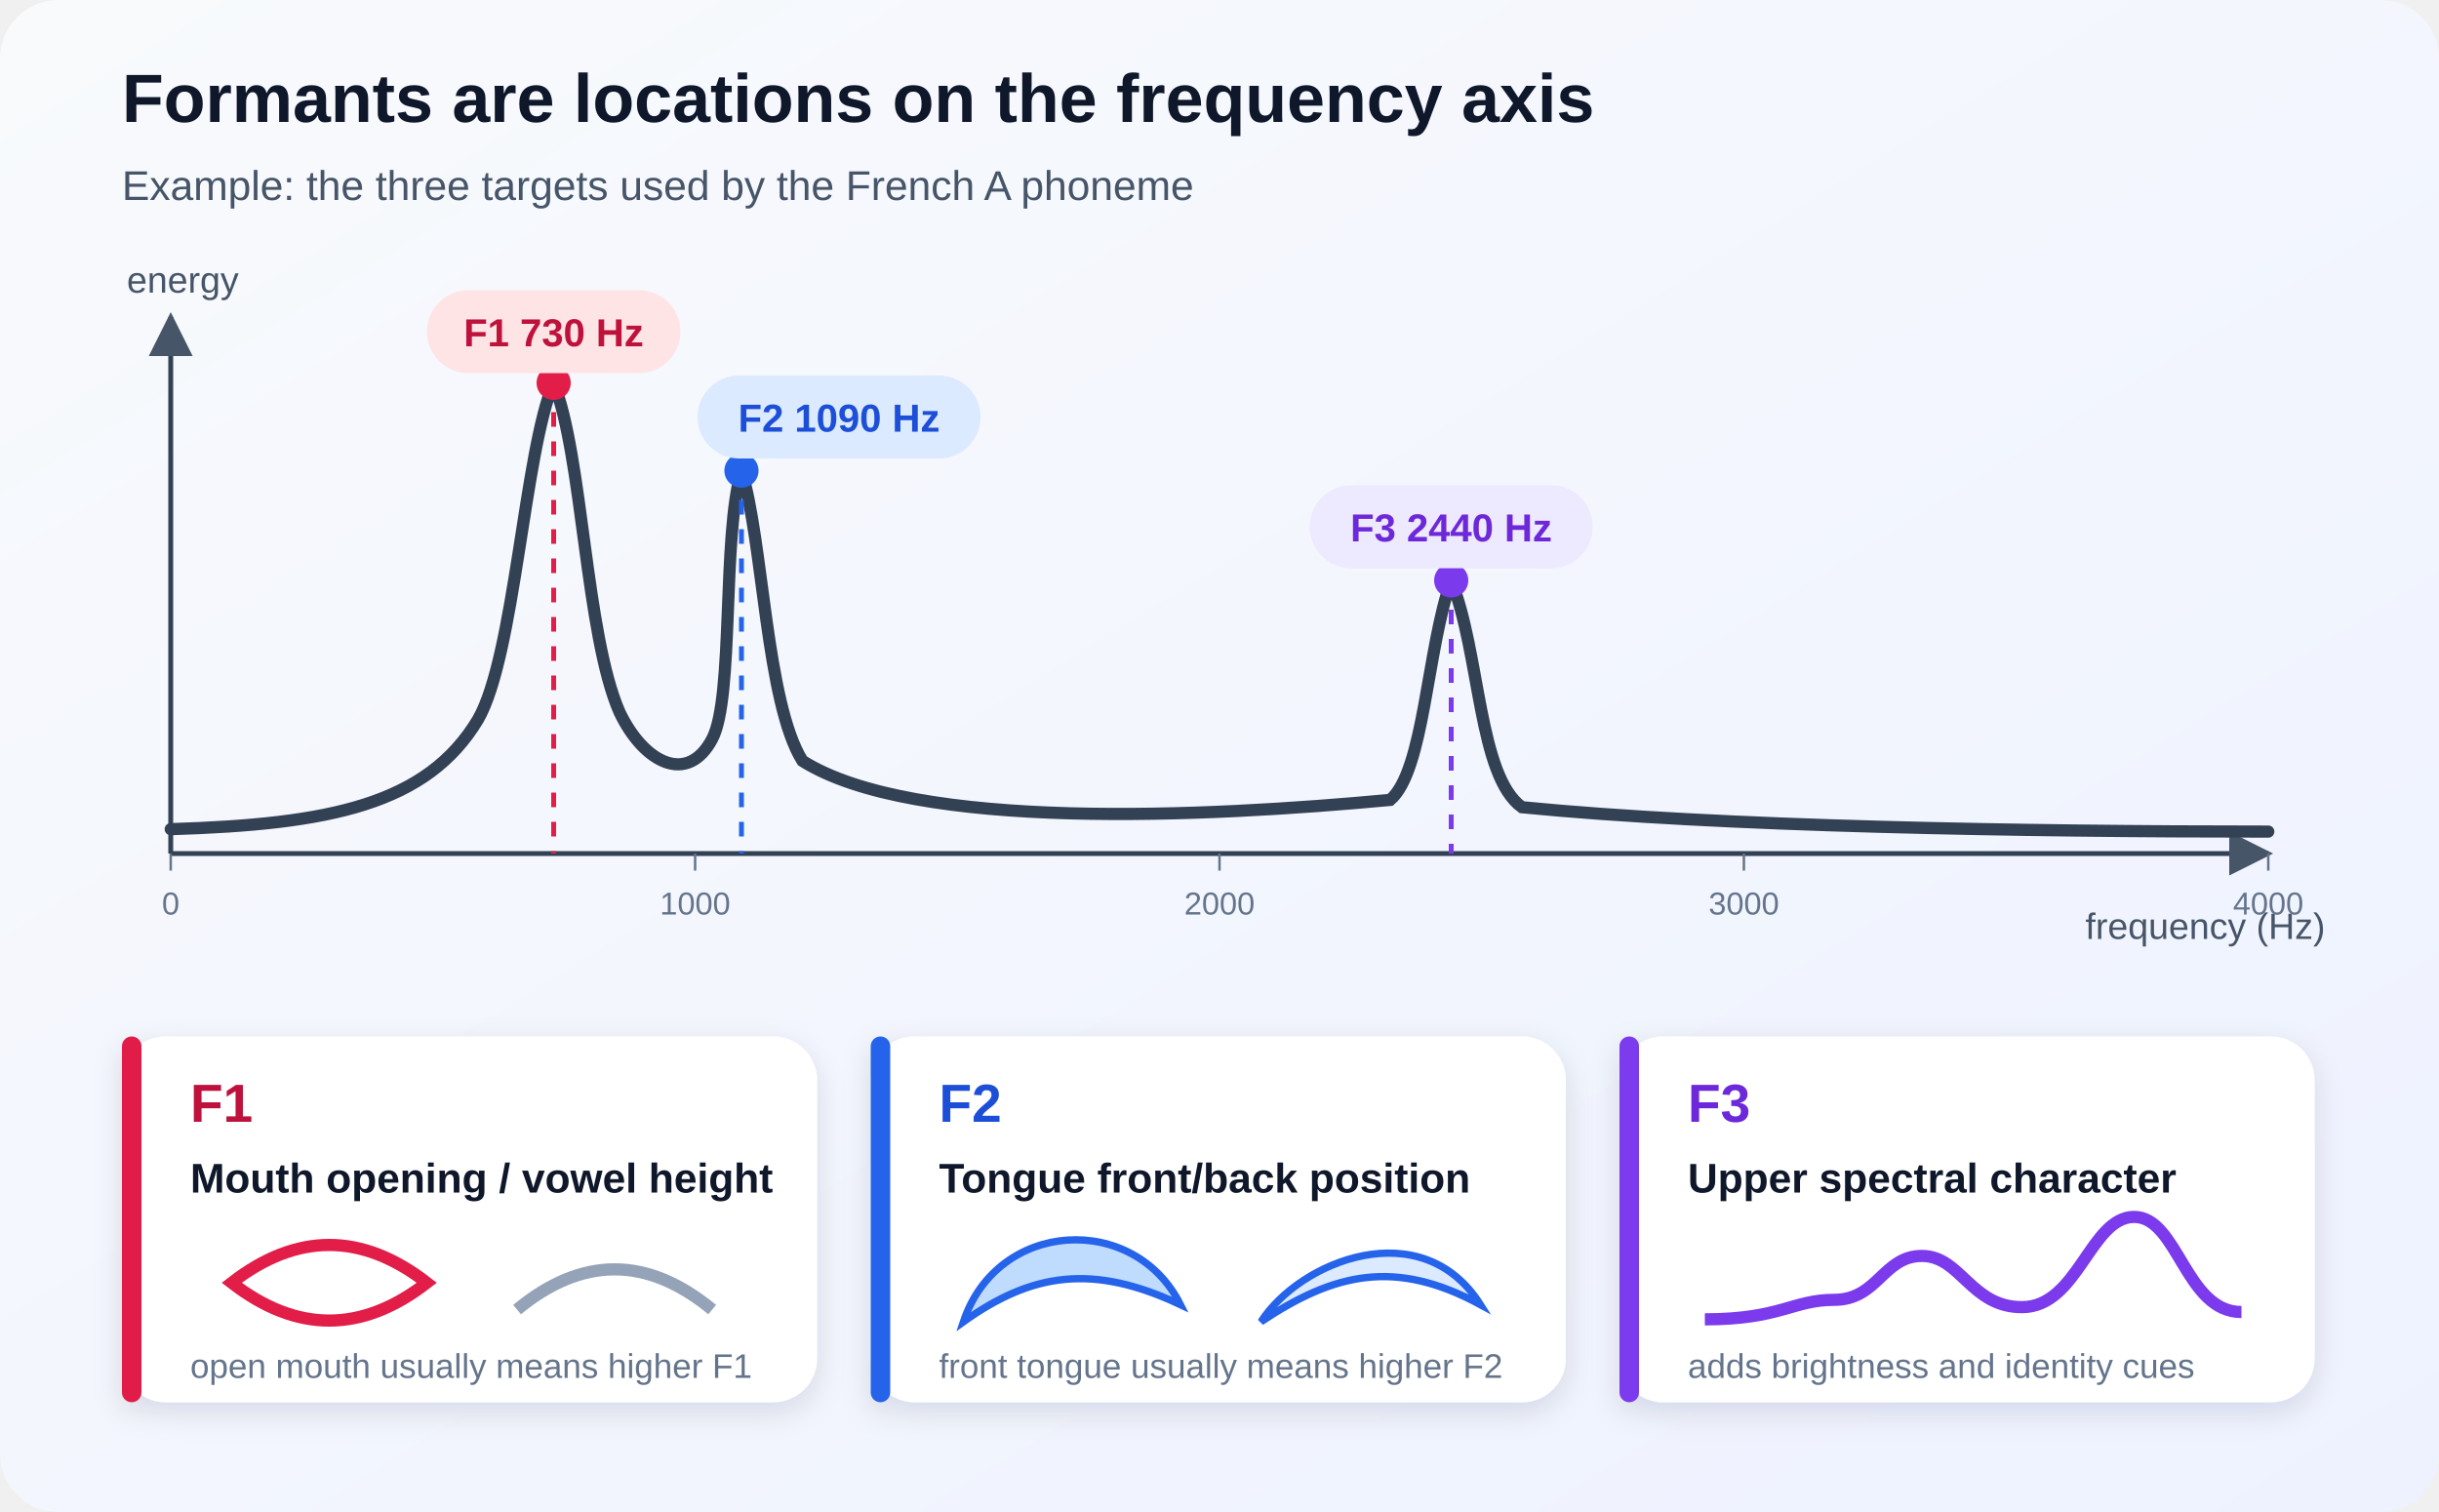
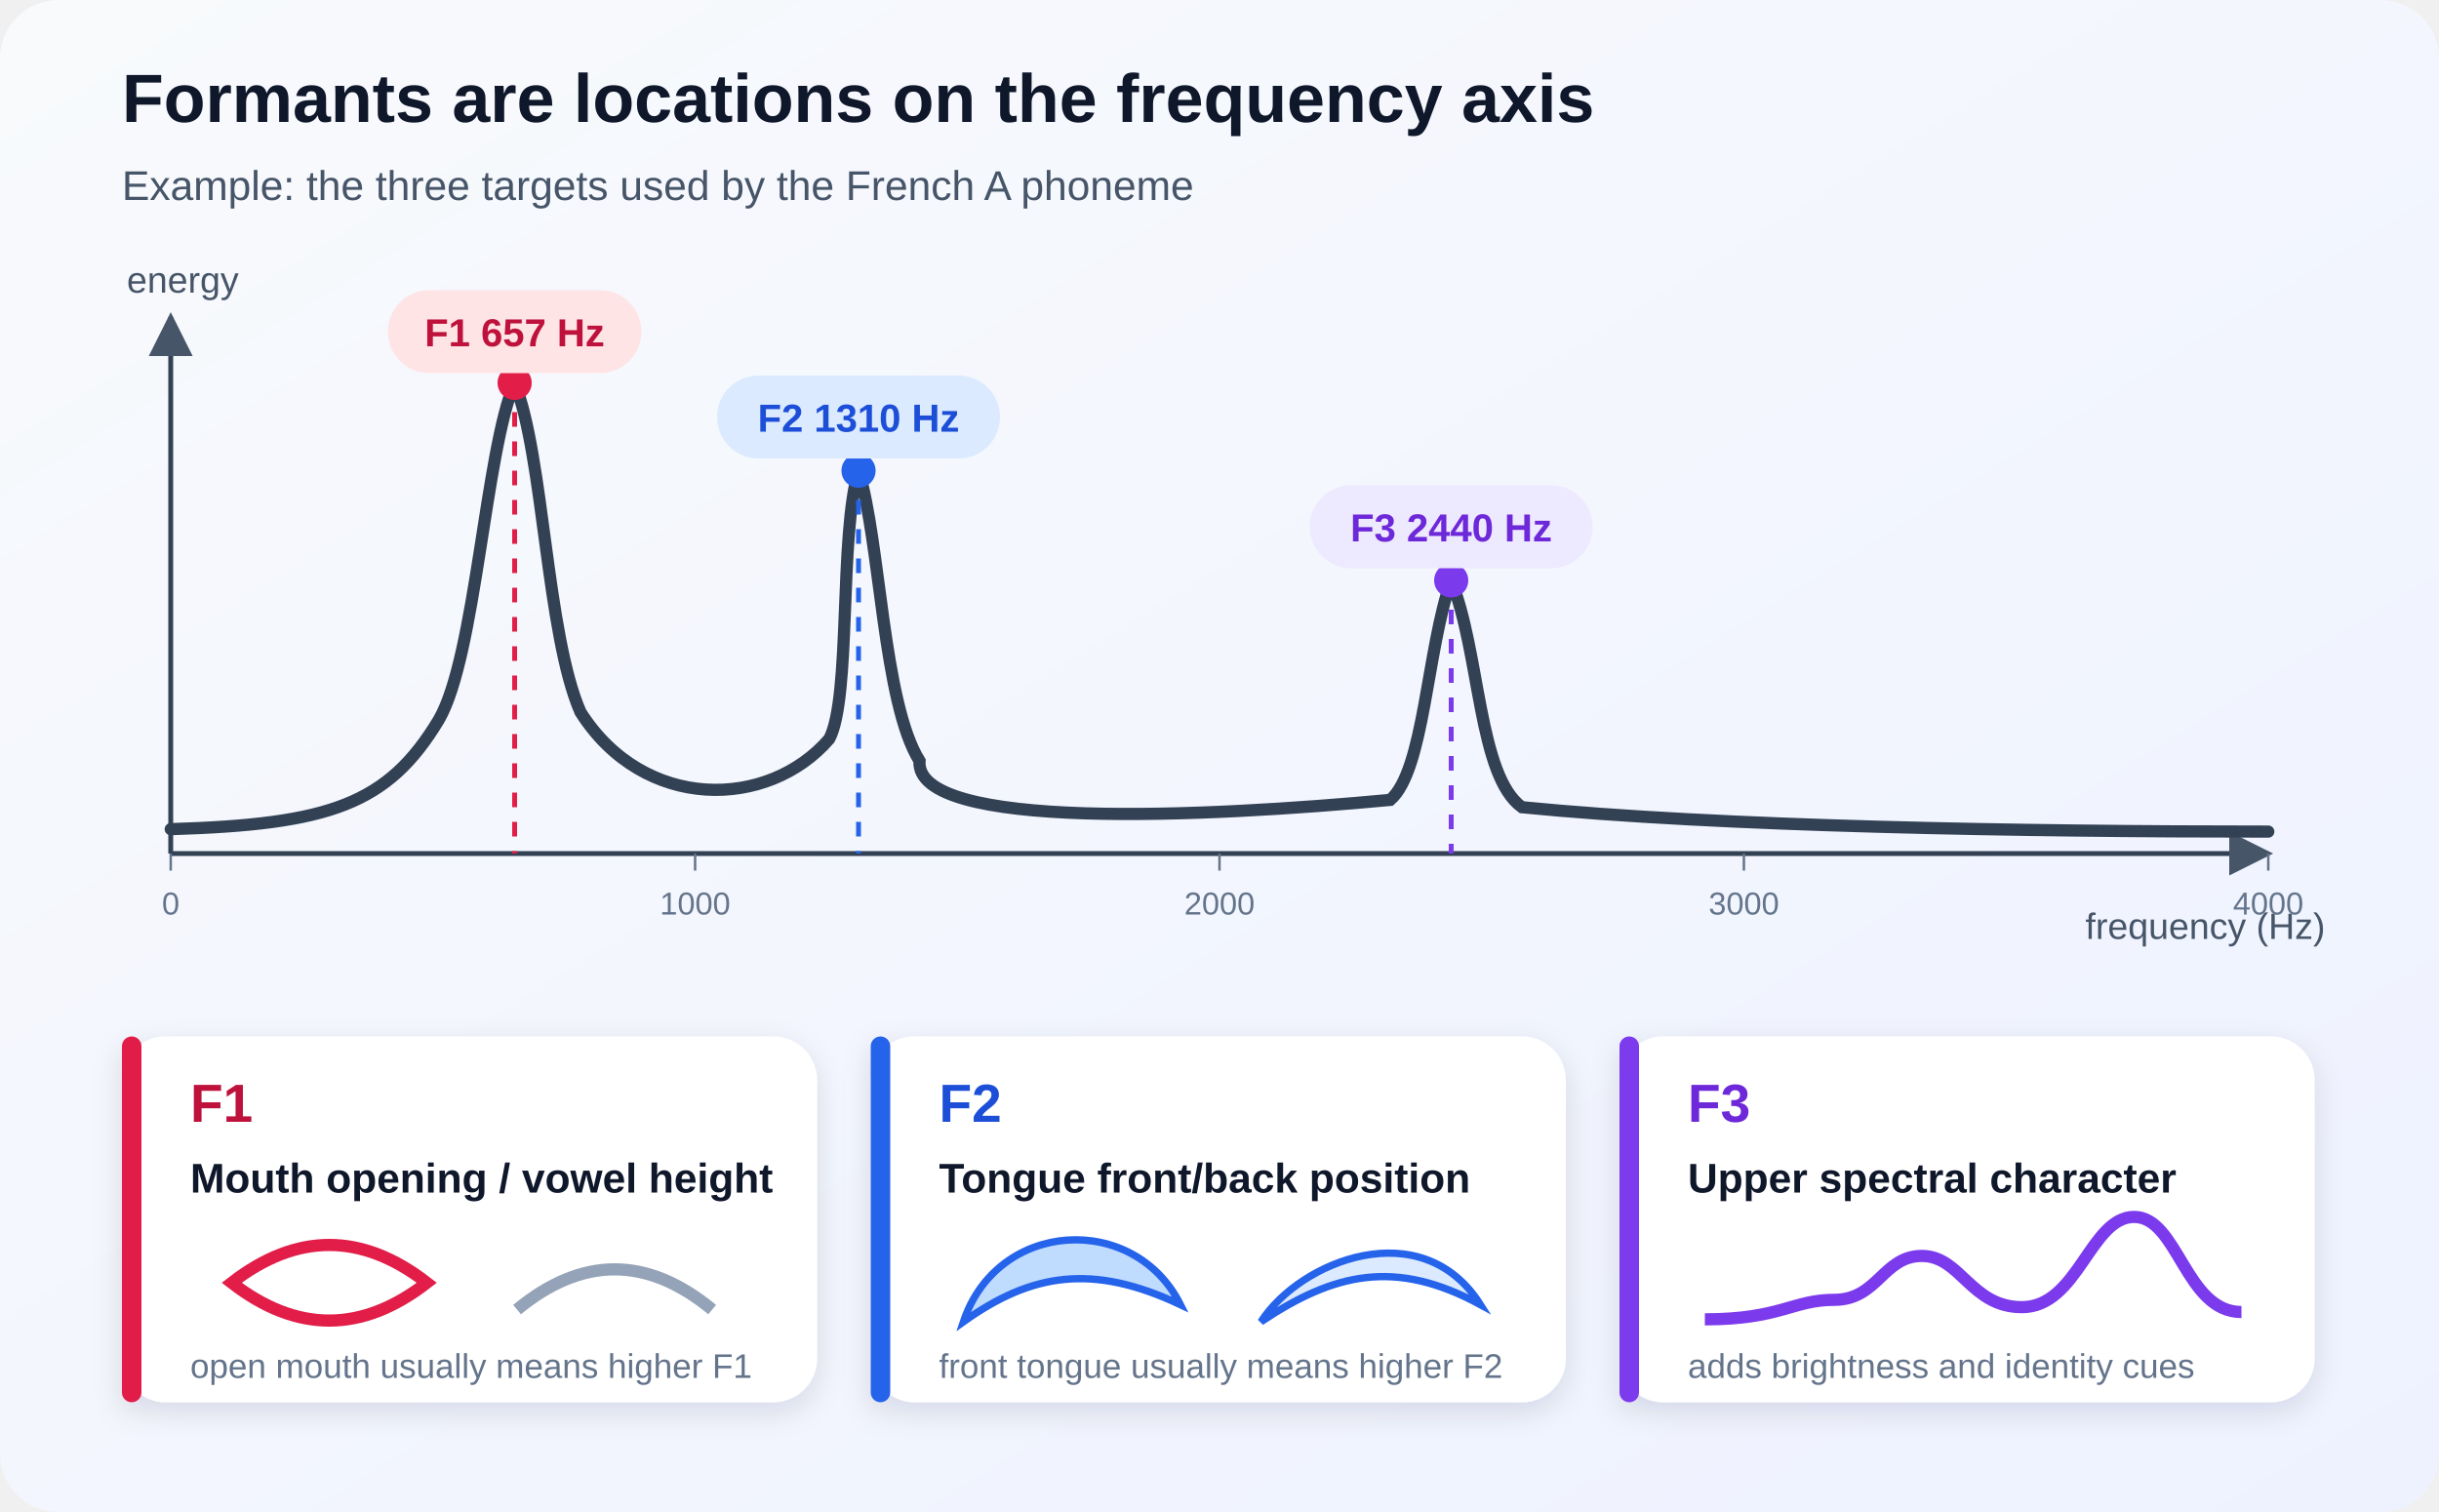
<svg xmlns="http://www.w3.org/2000/svg" width="1000" height="620" viewBox="0 0 1000 620" role="img" aria-labelledby="title description">
  <defs>
    <linearGradient id="background" x1="0" x2="1" y1="0" y2="1">
      <stop offset="0" stop-color="#f8fafc" />
      <stop offset="1" stop-color="#eef2ff" />
    </linearGradient>
    <filter id="shadow" x="-10%" y="-10%" width="120%" height="130%">
      <feDropShadow dx="0" dy="4" stdDeviation="6" flood-color="#0f172a" flood-opacity=".12" />
    </filter>
    <marker id="arrow" markerWidth="9" markerHeight="9" refX="8" refY="4.5" orient="auto">
      <path d="M0,0 L9,4.5 L0,9 Z" fill="#475569" />
    </marker>
  </defs>
  <rect width="1000" height="620" rx="24" fill="url(#background)" />
  <text x="50" y="50" font-family="Segoe UI, Arial, sans-serif" font-size="28" font-weight="700" fill="#0f172a">Formants are locations on the frequency axis</text>
  <text x="50" y="82" font-family="Segoe UI, Arial, sans-serif" font-size="17" fill="#475569">Example: the three targets used by the French A phoneme</text>
  <g transform="translate(70 115)">
    <line x1="0" y1="235" x2="860" y2="235" stroke="#334155" stroke-width="2" marker-end="url(#arrow)" />
    <line x1="0" y1="235" x2="0" y2="15" stroke="#334155" stroke-width="2" marker-end="url(#arrow)" />
    <text x="785" y="270" font-family="Segoe UI, Arial, sans-serif" font-size="15" fill="#475569">frequency (Hz)</text>
    <text x="-18" y="5" font-family="Segoe UI, Arial, sans-serif" font-size="15" fill="#475569">energy</text>
    <g font-family="Segoe UI, Arial, sans-serif" font-size="13" fill="#64748b" text-anchor="middle">
      <line x1="0" y1="235" x2="0" y2="242" stroke="#64748b" />
      <text x="0" y="260">0</text>
      <line x1="215" y1="235" x2="215" y2="242" stroke="#64748b" />
      <text x="215" y="260">1000</text>
      <line x1="430" y1="235" x2="430" y2="242" stroke="#64748b" />
      <text x="430" y="260">2000</text>
      <line x1="645" y1="235" x2="645" y2="242" stroke="#64748b" />
      <text x="645" y="260">3000</text>
      <line x1="860" y1="235" x2="860" y2="242" stroke="#64748b" />
      <text x="860" y="260">4000</text>
    </g>
-     <path d="M0 225              C65 223, 105 215, 126 180              C141 154, 145 70, 157 42              C169 72, 170 145, 184 177              C194 198, 212 207, 222 188              C231 171, 226 105, 234 78              C243 107, 244 173, 259 197              C305 226, 425 220, 500 213              C514 201, 515 151, 525 123              C537 153, 536 203, 554 216              C635 224, 760 226, 860 226" fill="none" stroke="#334155" stroke-width="5" stroke-linecap="round" />
-     <line x1="157" y1="42" x2="157" y2="235" stroke="#e11d48" stroke-width="2" stroke-dasharray="6 6" />
-     <circle cx="157" cy="42" r="7" fill="#e11d48" />
-     <rect x="105" y="4" width="104" height="34" rx="17" fill="#ffe4e6" />
-     <text x="157" y="27" font-family="Segoe UI, Arial, sans-serif" font-size="16" font-weight="700" fill="#be123c" text-anchor="middle">F1 730 Hz</text>
-     <line x1="234" y1="78" x2="234" y2="235" stroke="#2563eb" stroke-width="2" stroke-dasharray="6 6" />
-     <circle cx="234" cy="78" r="7" fill="#2563eb" />
-     <rect x="216" y="39" width="116" height="34" rx="17" fill="#dbeafe" />
-     <text x="274" y="62" font-family="Segoe UI, Arial, sans-serif" font-size="16" font-weight="700" fill="#1d4ed8" text-anchor="middle">F2 1090 Hz</text>
+     <path d="M0 225              C65 223, 89 215, 110 180              C125 154, 129 70, 141 42              C153 72, 154 145, 168 177              C194 218, 245 217, 270 188              C279 171, 274 105, 282 78              C291 107, 292 173, 307 197              C305 226, 425 220, 500 213              C514 201, 515 151, 525 123              C537 153, 536 203, 554 216              C635 224, 760 226, 860 226" fill="none" stroke="#334155" stroke-width="5" stroke-linecap="round" />
+     <line x1="141" y1="42" x2="141" y2="235" stroke="#e11d48" stroke-width="2" stroke-dasharray="6 6" />
+     <circle cx="141" cy="42" r="7" fill="#e11d48" />
+     <rect x="89" y="4" width="104" height="34" rx="17" fill="#ffe4e6" />
+     <text x="141" y="27" font-family="Segoe UI, Arial, sans-serif" font-size="16" font-weight="700" fill="#be123c" text-anchor="middle">F1 657 Hz</text>
+     <line x1="282" y1="78" x2="282" y2="235" stroke="#2563eb" stroke-width="2" stroke-dasharray="6 6" />
+     <circle cx="282" cy="78" r="7" fill="#2563eb" />
+     <rect x="224" y="39" width="116" height="34" rx="17" fill="#dbeafe" />
+     <text x="282" y="62" font-family="Segoe UI, Arial, sans-serif" font-size="16" font-weight="700" fill="#1d4ed8" text-anchor="middle">F2 1310 Hz</text>
    <line x1="525" y1="123" x2="525" y2="235" stroke="#7c3aed" stroke-width="2" stroke-dasharray="6 6" />
    <circle cx="525" cy="123" r="7" fill="#7c3aed" />
    <rect x="467" y="84" width="116" height="34" rx="17" fill="#ede9fe" />
    <text x="525" y="107" font-family="Segoe UI, Arial, sans-serif" font-size="16" font-weight="700" fill="#6d28d9" text-anchor="middle">F3 2440 Hz</text>
  </g>
  <g transform="translate(50 425)" font-family="Segoe UI, Arial, sans-serif">
    <g filter="url(#shadow)">
      <rect width="285" height="150" rx="18" fill="#fff" />
      <rect width="8" height="150" rx="4" fill="#e11d48" />
    </g>
    <text x="28" y="35" font-size="22" font-weight="700" fill="#be123c">F1</text>
    <text x="28" y="64" font-size="17" font-weight="600" fill="#0f172a">Mouth opening / vowel height</text>
    <path d="M45 101 Q85 70 125 101 Q85 132 45 101 Z" fill="none" stroke="#e11d48" stroke-width="5" />
    <path d="M162 112 Q202 79 242 112" fill="none" stroke="#94a3b8" stroke-width="5" />
    <text x="28" y="140" font-size="14" fill="#64748b">open mouth usually means higher F1</text>
  </g>
  <g transform="translate(357 425)" font-family="Segoe UI, Arial, sans-serif">
    <g filter="url(#shadow)">
      <rect width="285" height="150" rx="18" fill="#fff" />
      <rect width="8" height="150" rx="4" fill="#2563eb" />
    </g>
    <text x="28" y="35" font-size="22" font-weight="700" fill="#1d4ed8">F2</text>
    <text x="28" y="64" font-size="17" font-weight="600" fill="#0f172a">Tongue front/back position</text>
    <path d="M38 117 C52 75, 108 72, 127 110 C91 93, 66 97, 38 117 Z" fill="#bfdbfe" stroke="#2563eb" stroke-width="3" />
    <path d="M160 117 C176 92, 226 72, 250 110 C215 91, 190 97, 160 117 Z" fill="#dbeafe" stroke="#2563eb" stroke-width="3" />
    <text x="28" y="140" font-size="14" fill="#64748b">front tongue usually means higher F2</text>
  </g>
  <g transform="translate(664 425)" font-family="Segoe UI, Arial, sans-serif">
    <g filter="url(#shadow)">
      <rect width="285" height="150" rx="18" fill="#fff" />
      <rect width="8" height="150" rx="4" fill="#7c3aed" />
    </g>
    <text x="28" y="35" font-size="22" font-weight="700" fill="#6d28d9">F3</text>
    <text x="28" y="64" font-size="17" font-weight="600" fill="#0f172a">Upper spectral character</text>
    <path d="M35 116 C66 116, 71 108, 88 108 C106 108, 108 90, 124 90 C140 90, 144 111, 165 111 C188 111, 193 74, 211 74 C229 74, 232 113, 255 113" fill="none" stroke="#7c3aed" stroke-width="5" />
    <text x="28" y="140" font-size="14" fill="#64748b">adds brightness and identity cues</text>
  </g>
</svg>
